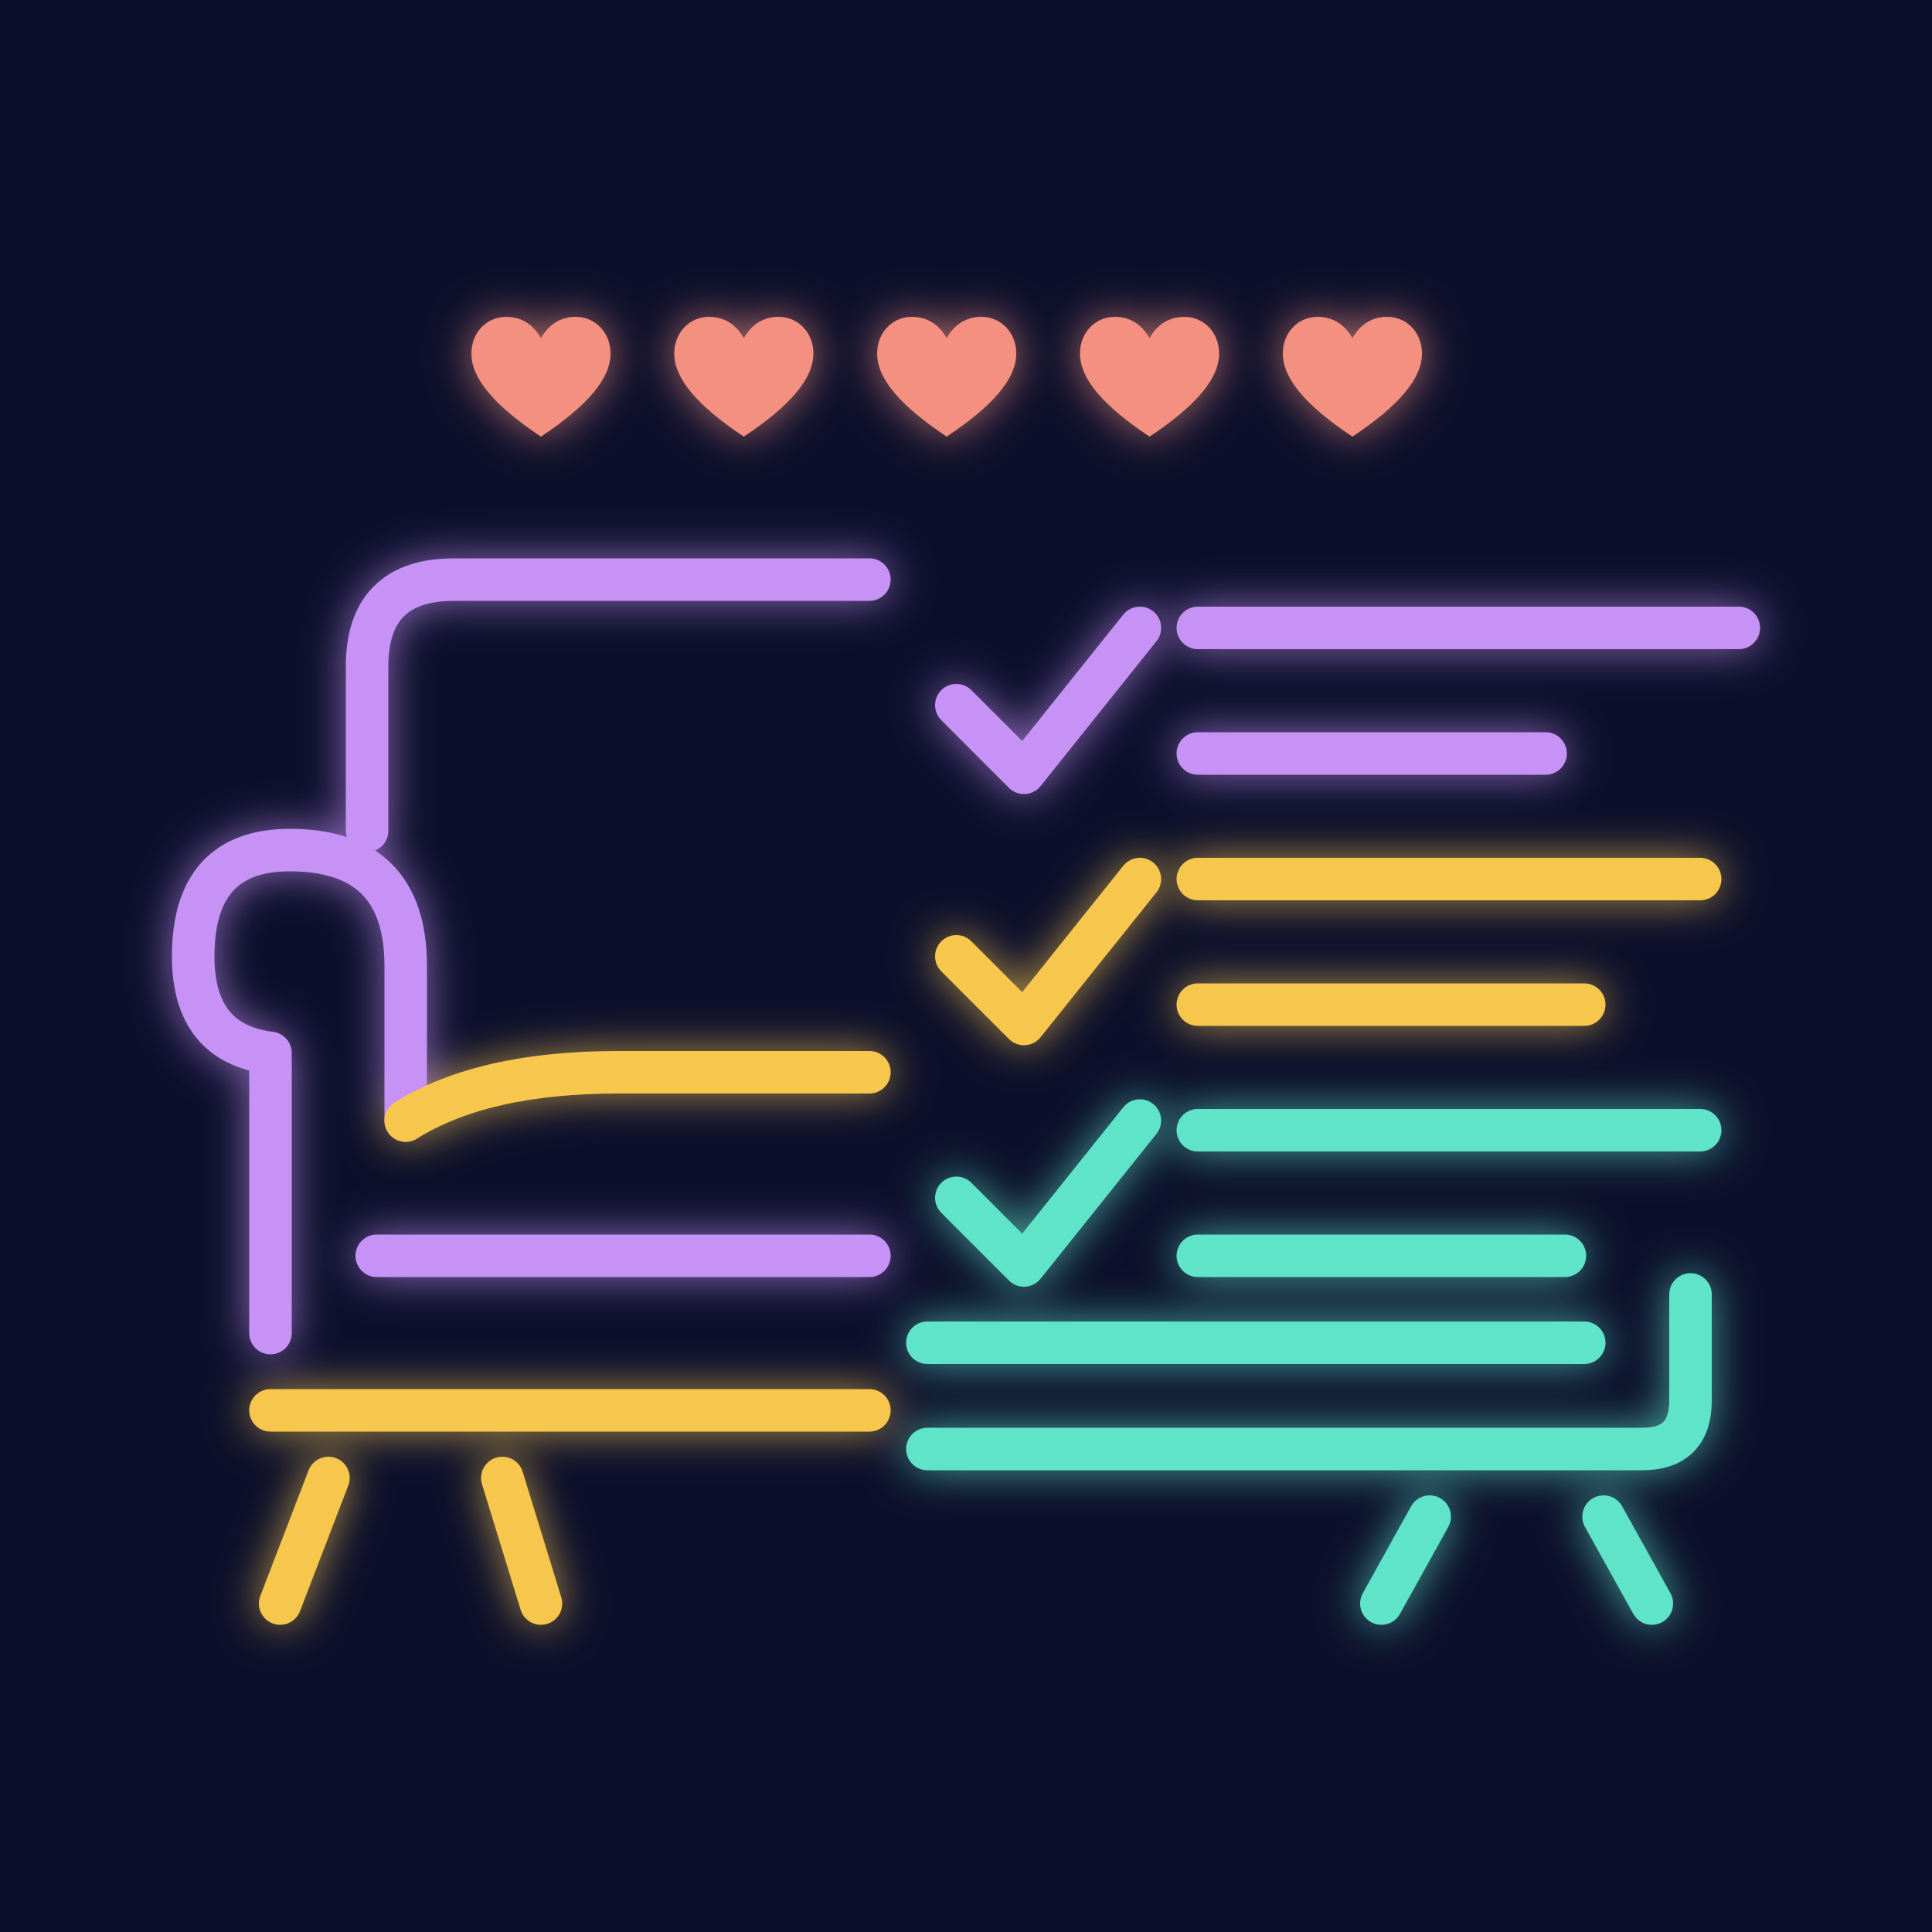
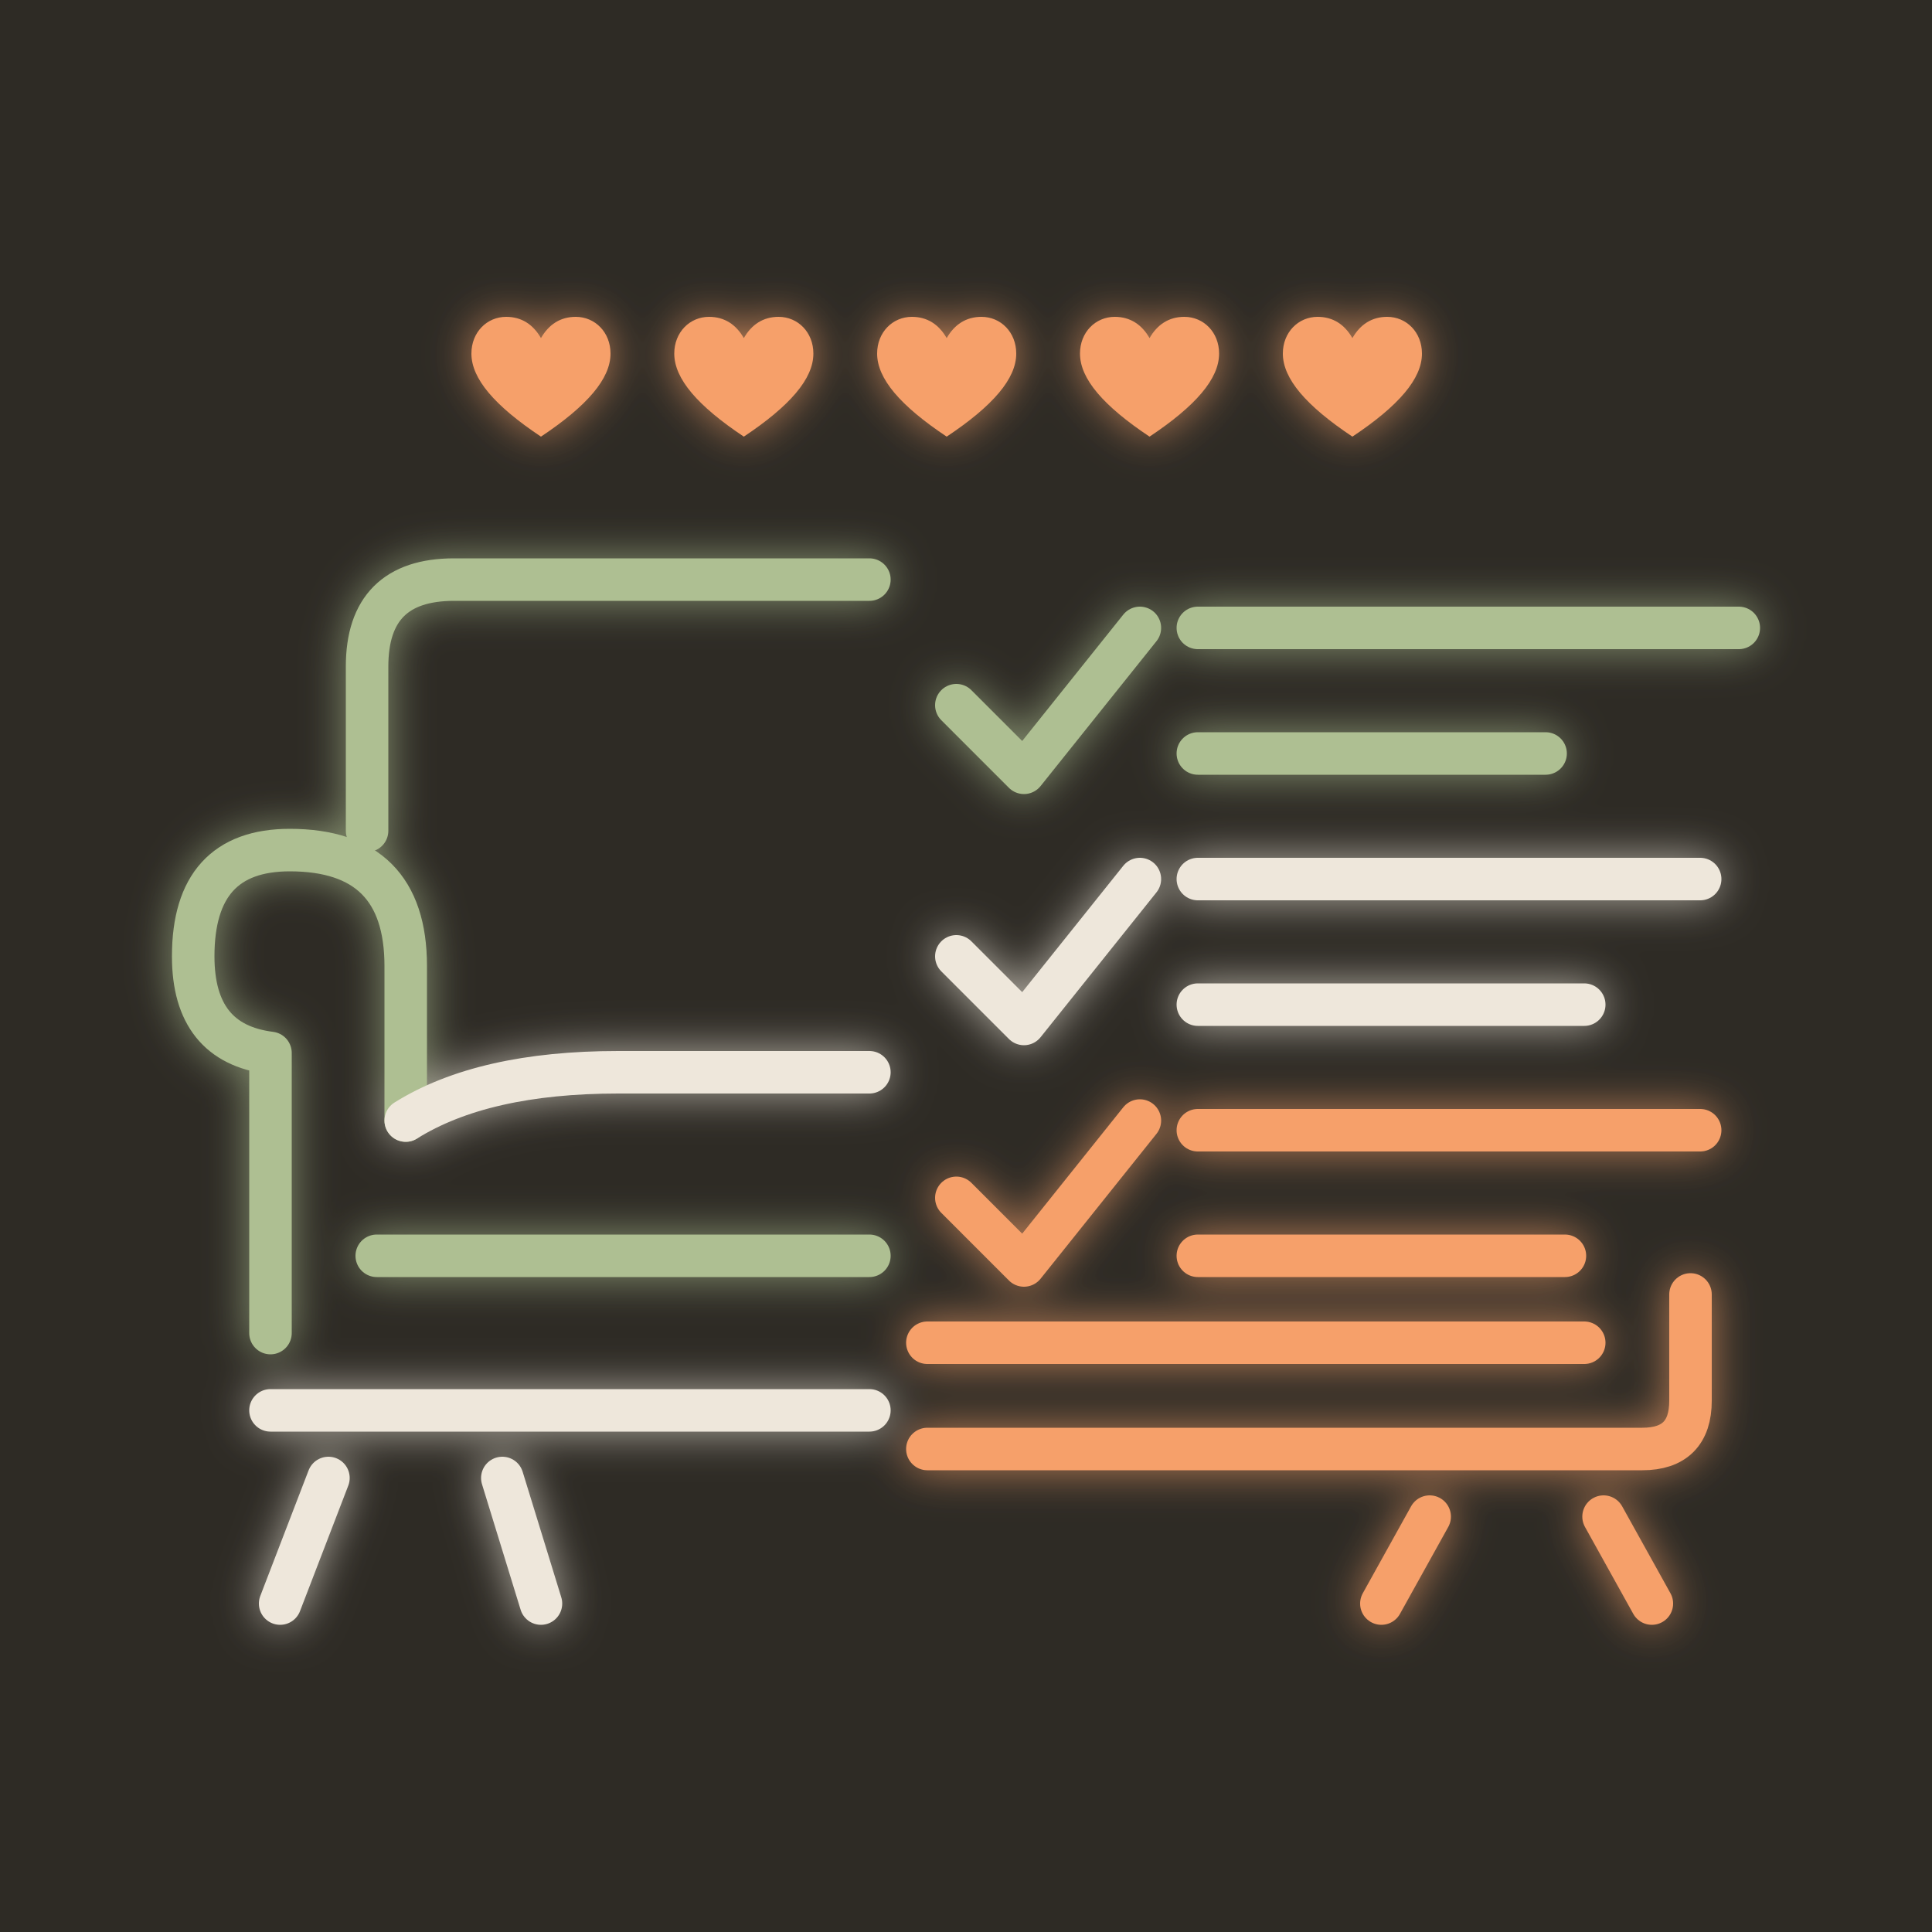
<svg xmlns="http://www.w3.org/2000/svg" viewBox="0 0 100 100" width="1024" height="1024">
  <defs>
    <filter id="glow" x="-20%" y="-20%" width="140%" height="140%">
      <feGaussianBlur stdDeviation="1.1" result="b1" />
      <feComponentTransfer in="b1" result="b2">
        <feFuncA type="linear" slope="0.7" />
      </feComponentTransfer>
      <feMerge>
        <feMergeNode in="b2" />
        <feMergeNode in="SourceGraphic" />
      </feMerge>
    </filter>
    <path id="h" d="M0 2.6C-2.4 1-3.6-.4-3.6-1.7-3.6-2.8-2.8-3.6-1.8-3.6-1-3.6-.4-3.2 0-2.5.4-3.2 1-3.6 1.8-3.6 2.8-3.6 3.6-2.8 3.6-1.7 3.6-.4 2.4 1 0 2.6z" />
  </defs>
-   <rect width="100" height="100" fill="#0c0f2b" />
+   <rect width="100" height="100" fill="#2e2b25" />
  <g transform="translate(50 50) scale(1.0) translate(-50 -47)">
    <g filter="url(#glow)" fill="none" stroke-linecap="round" stroke-linejoin="round" stroke-width="2.2">
-       <g fill="#f4907f" stroke="none">
+       <g fill="#f6a06b" stroke="none">
        <use href="#h" x="28" y="17" />
        <use href="#h" x="38.5" y="17" />
        <use href="#h" x="49" y="17" />
        <use href="#h" x="59.5" y="17" />
        <use href="#h" x="70" y="17" />
      </g>
-       <path stroke="#c792f5" d="M45 27H23.5Q19 27 19 31.5V40" />
-       <path stroke="#c792f5" d="M21 47Q21 41 15 41Q10 41 10 46.5Q10 51 14 51.5V66M21 47V55M19.5 62H45" />
-       <path stroke="#f6c64e" d="M21 55Q25 52.5 32 52.5H45M14 70H45M17 73.5L14.5 80M26 73.5L28 80" />
-       <path stroke="#c792f5" d="M49.5 33.5L53 37L59 29.5M62 29.5H90M62 36H80" />
-       <path stroke="#f6c64e" d="M49.5 46.5L53 50L59 42.5M62 42.5H88M62 49H82" />
-       <path stroke="#5fe3c9" d="M49.5 59L53 62.5L59 55M62 55.5H88M62 62H81M48 66.5H82M48 72H85Q87.5 72 87.5 69.5V64M74 75.5L71.5 80M83 75.5L85.5 80" />
+       <path stroke="#aebf92" d="M45 27H23.5Q19 27 19 31.5V40" />
+       <path stroke="#aebf92" d="M21 47Q21 41 15 41Q10 41 10 46.5Q10 51 14 51.5V66M21 47V55M19.5 62H45" />
+       <path stroke="#eee7db" d="M21 55Q25 52.5 32 52.5H45M14 70H45M17 73.5L14.5 80M26 73.5L28 80" />
+       <path stroke="#aebf92" d="M49.5 33.5L53 37L59 29.5M62 29.5H90M62 36H80" />
+       <path stroke="#eee7db" d="M49.5 46.5L53 50L59 42.5M62 42.5H88M62 49H82" />
+       <path stroke="#f6a06b" d="M49.5 59L53 62.5L59 55M62 55.5H88M62 62H81M48 66.5H82M48 72H85Q87.5 72 87.5 69.5V64M74 75.5L71.5 80M83 75.5L85.5 80" />
    </g>
  </g>
</svg>
